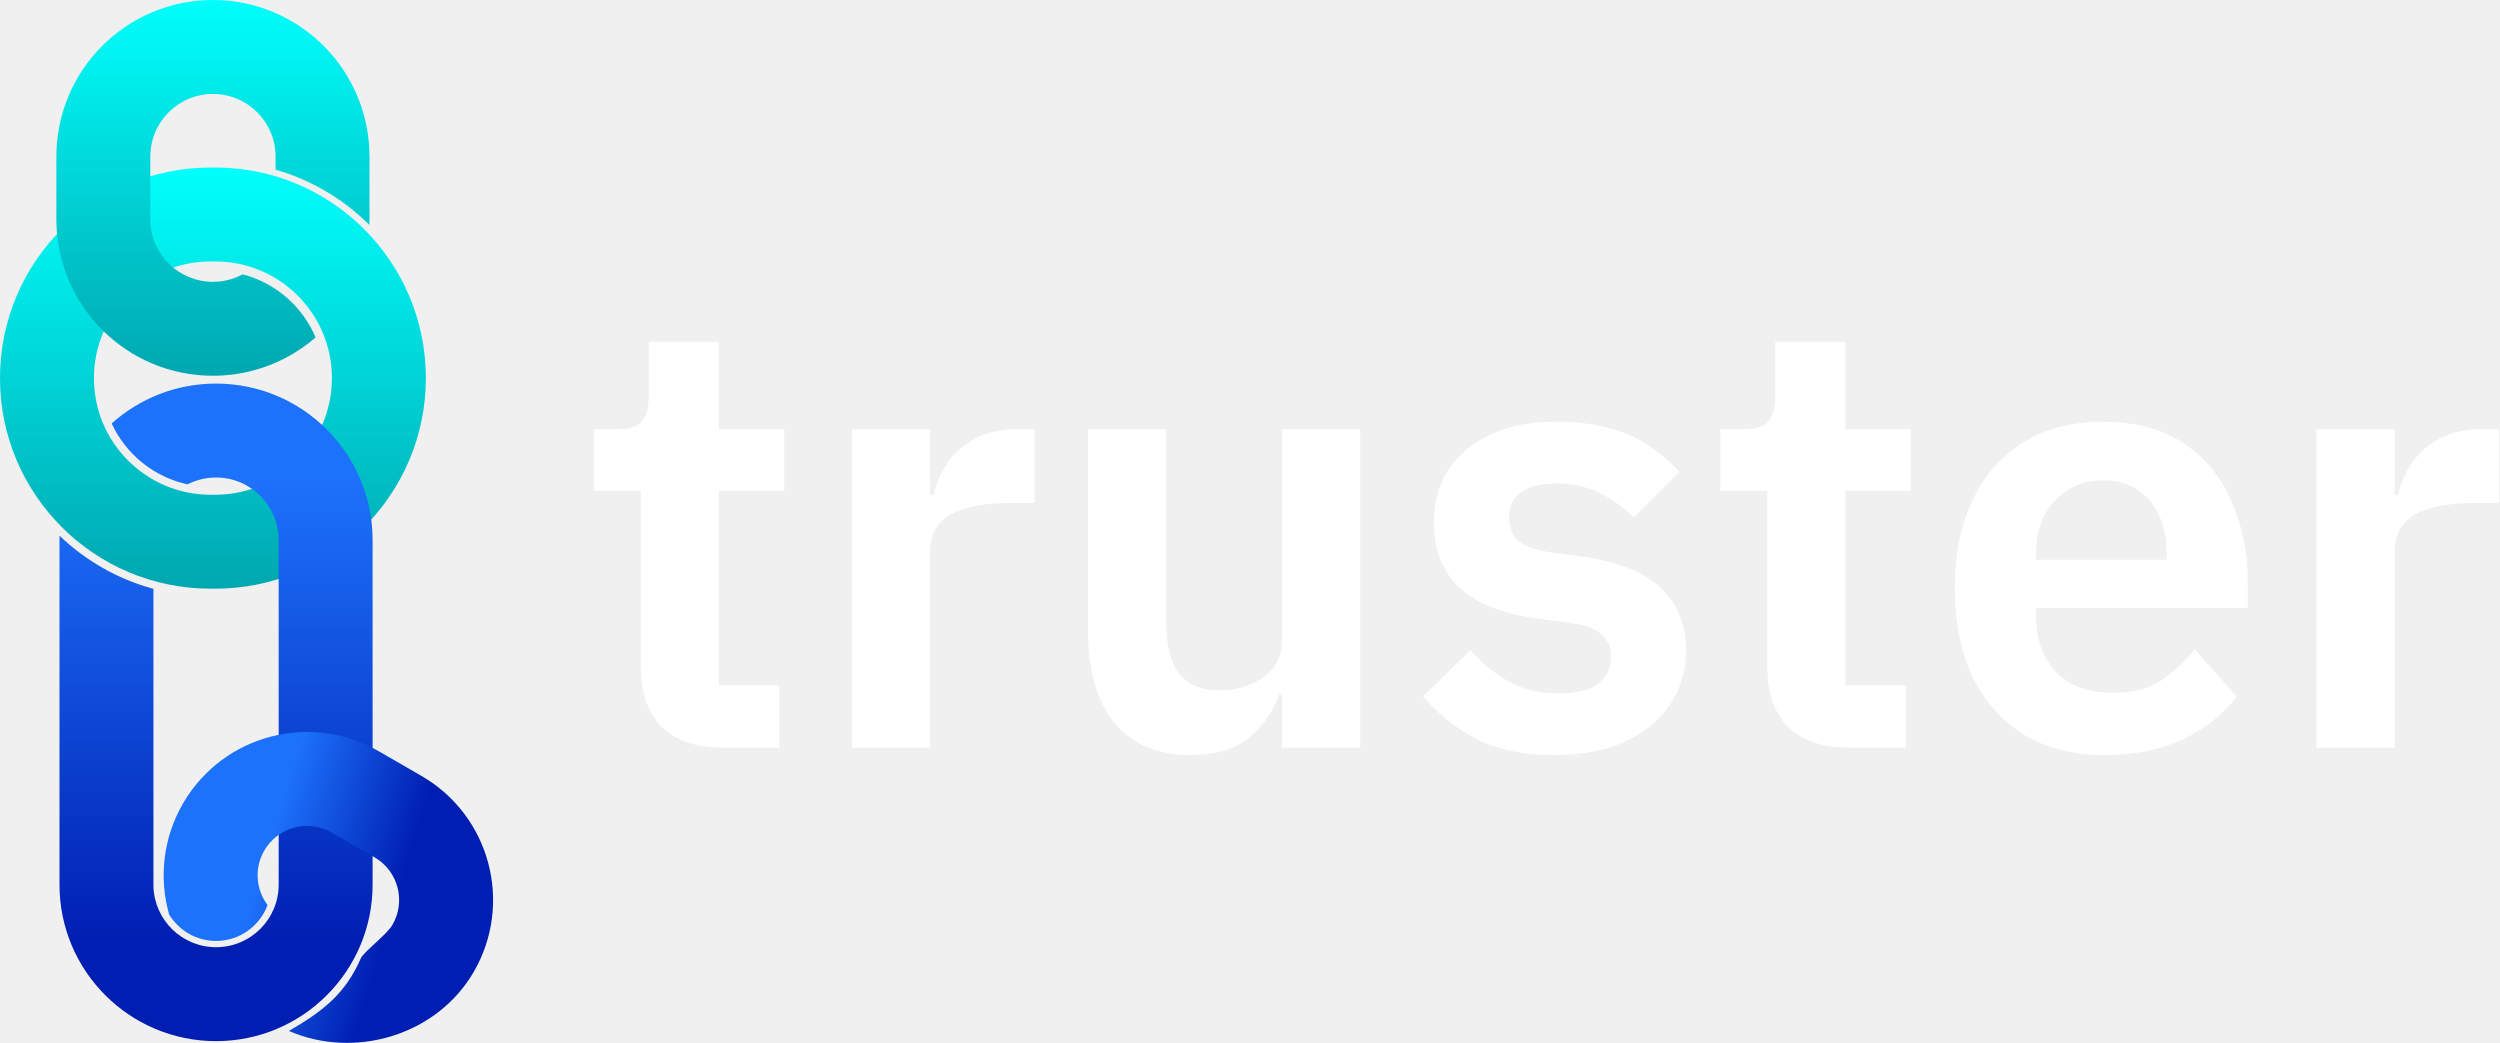
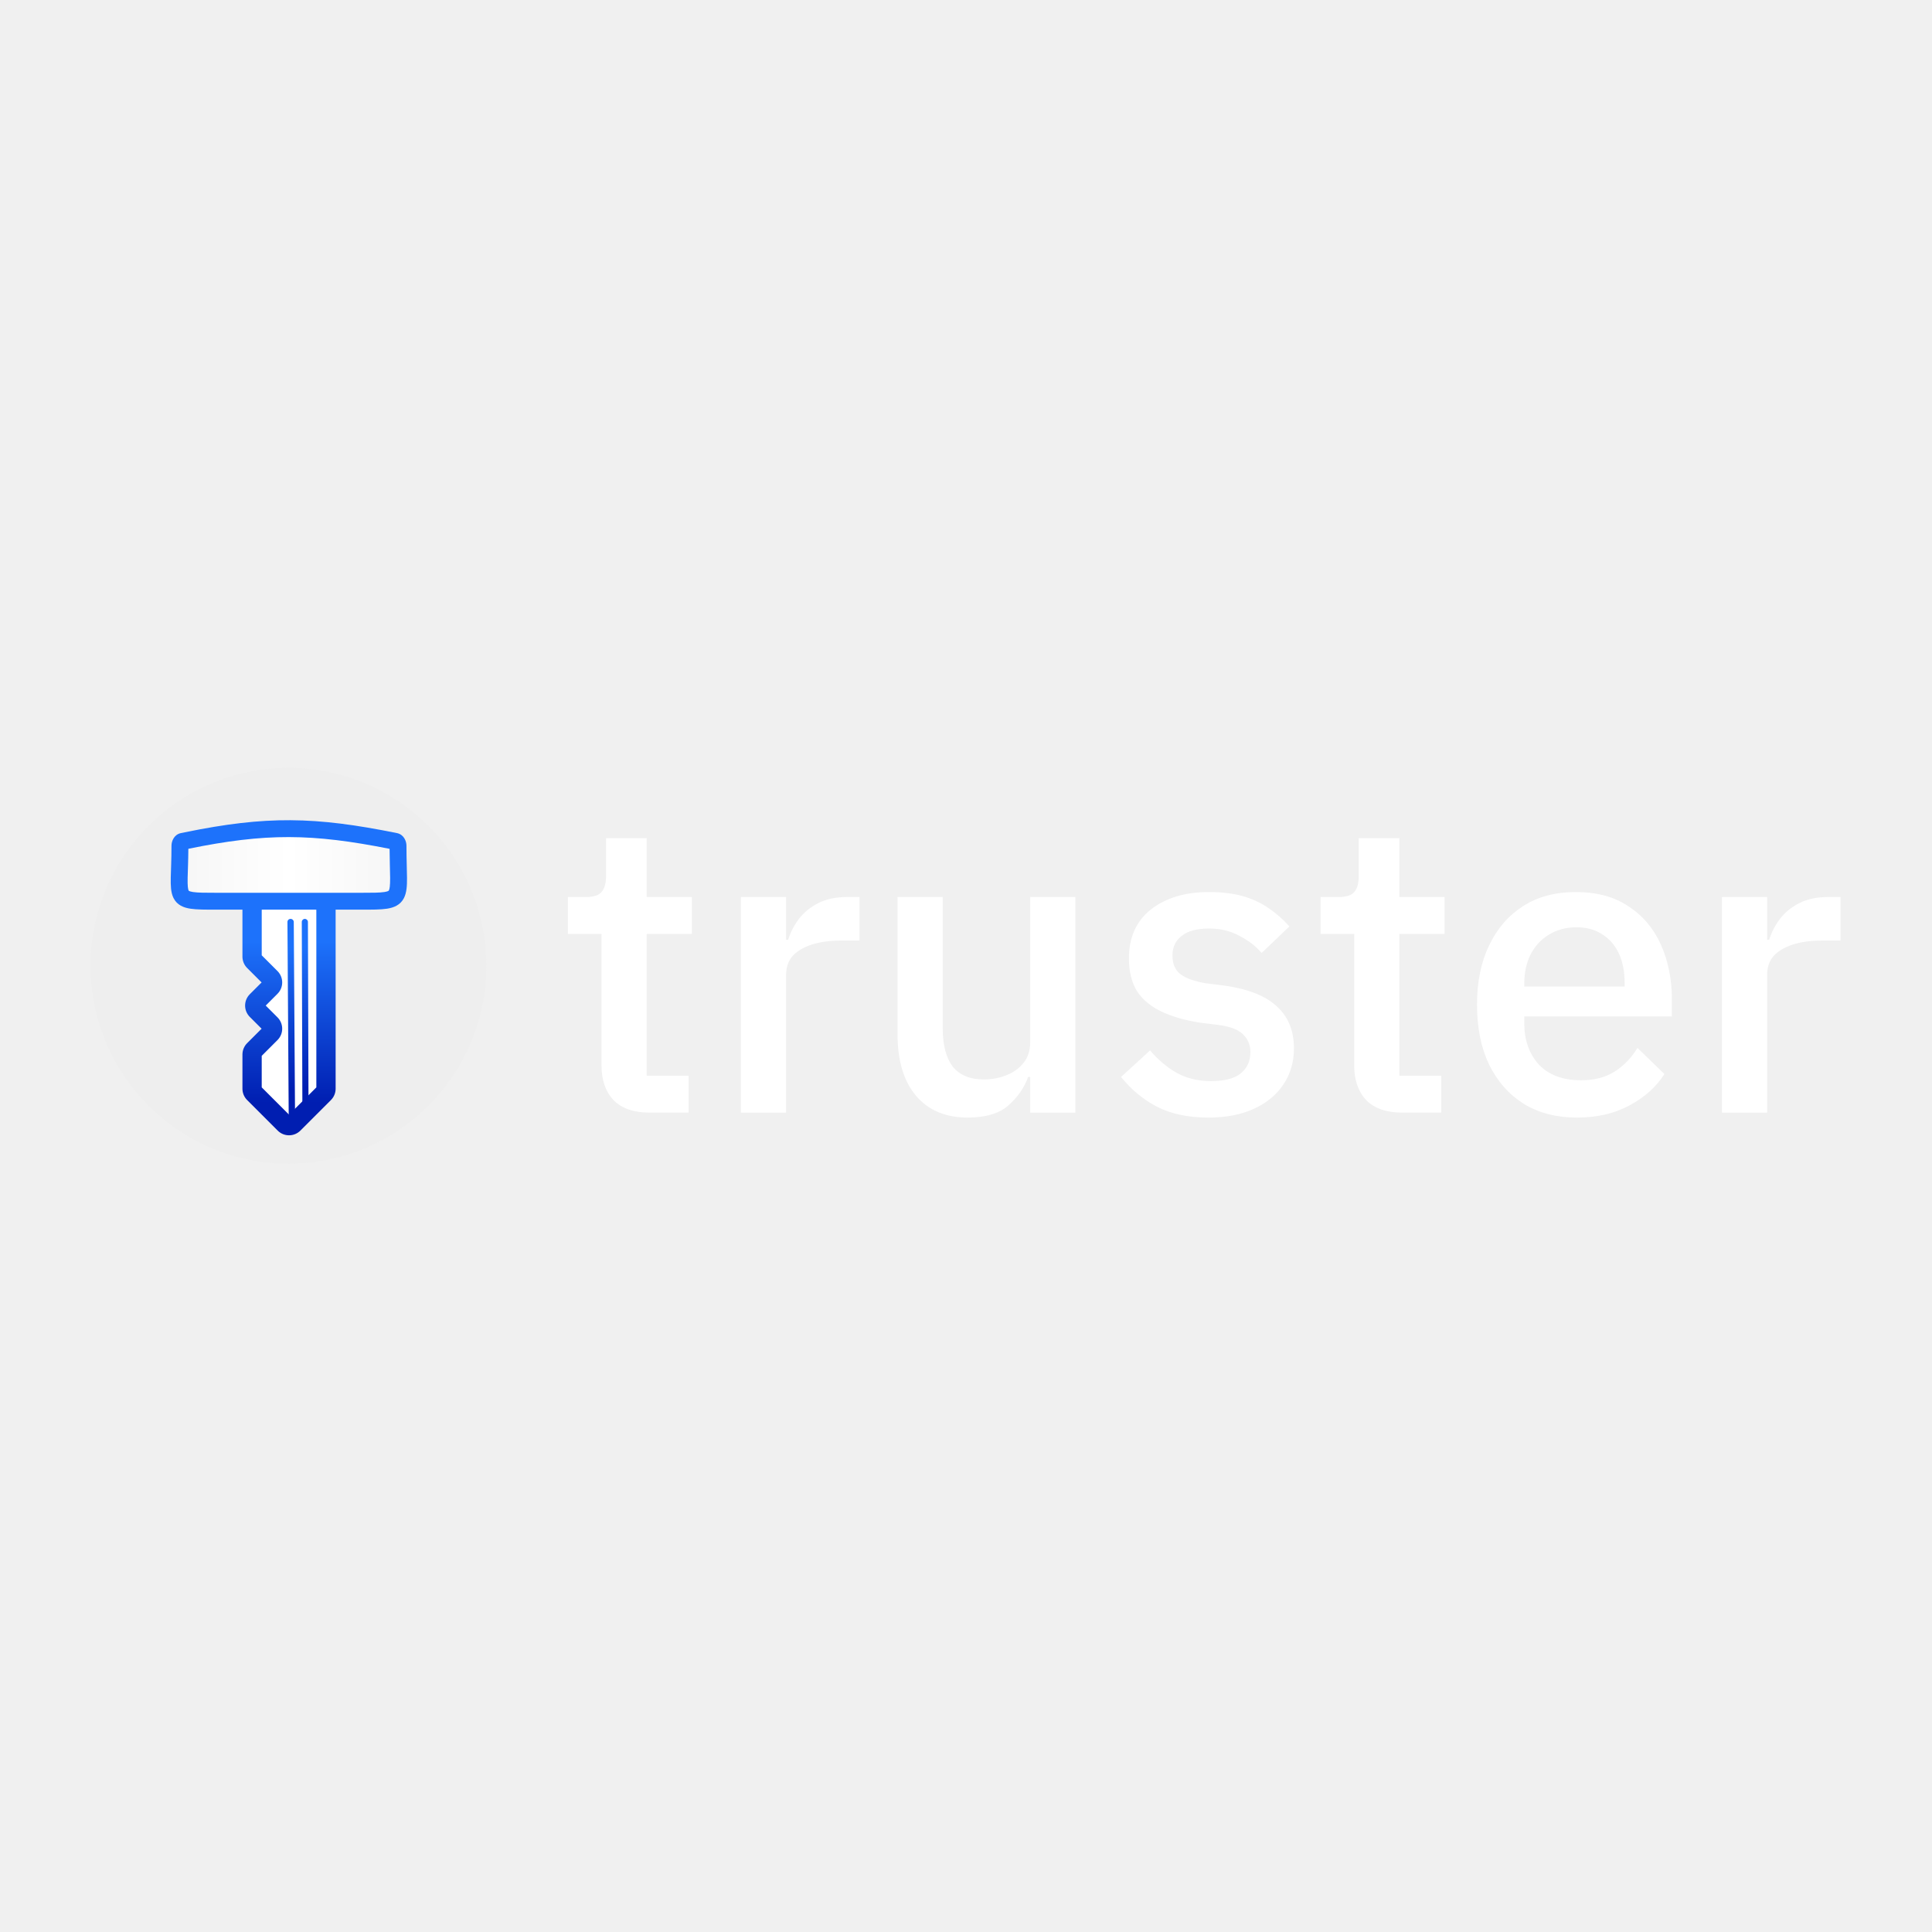
- <svg xmlns="http://www.w3.org/2000/svg" width="863" height="360" viewBox="87 323 863 360" fill="none">
-   <g transform="translate(20 0)">
-     <path d="M893.624 581.108H866.656V471.129H893.624V493.883H894.678C895.661 489.95 897.276 486.298 899.524 482.927C901.911 479.416 905.072 476.607 909.005 474.5C913.078 472.253 917.994 471.129 923.753 471.129H929.652V496.622H921.224C915.185 496.622 910.058 497.254 905.844 498.518C901.771 499.642 898.681 501.468 896.574 503.996C894.608 506.384 893.624 509.615 893.624 513.688V581.108Z" fill="white" />
-     <path d="M793.626 583.635C782.811 583.635 773.541 581.318 765.815 576.683C758.09 571.907 752.121 565.235 747.907 556.667C743.834 547.959 741.797 537.705 741.797 525.907C741.797 514.389 743.834 504.346 747.907 495.778C751.98 487.07 757.809 480.398 765.394 475.763C772.979 470.987 782.109 468.6 792.783 468.6C804.301 468.6 813.712 471.128 821.016 476.184C828.46 481.241 833.938 487.983 837.449 496.41C841.101 504.697 842.927 513.898 842.927 524.011V532.859H769.818V535.598C769.818 543.464 772.066 549.855 776.56 554.771C781.055 559.687 787.727 562.145 796.576 562.145C803.177 562.145 808.655 560.74 813.009 557.931C817.364 554.982 821.226 551.4 824.597 547.186L839.135 563.409C834.64 569.449 828.46 574.365 820.594 578.157C812.869 581.809 803.88 583.635 793.626 583.635ZM793.205 488.826C788.429 488.826 784.286 489.949 780.774 492.197C777.263 494.304 774.524 497.323 772.557 501.256C770.731 505.049 769.818 509.473 769.818 514.53V516.215H814.906V514.319C814.906 509.122 814.063 504.697 812.377 501.046C810.692 497.253 808.234 494.304 805.003 492.197C801.773 489.949 797.84 488.826 793.205 488.826Z" fill="white" />
-     <path d="M724.916 581.107H705.533C696.263 581.107 689.17 578.72 684.254 573.944C679.478 569.028 677.09 562.075 677.09 553.086V492.408H660.867V471.128H669.295C673.368 471.128 676.107 470.215 677.512 468.389C679.057 466.423 679.829 463.544 679.829 459.751V441H704.058V471.128H726.602V492.408H704.058V559.617H724.916V581.107Z" fill="white" />
-     <path d="M603.727 583.635C593.193 583.635 584.344 581.88 577.181 578.368C570.017 574.716 563.697 569.73 558.219 563.409L574.652 547.397C578.726 552.032 583.15 555.684 587.926 558.353C592.842 561.021 598.46 562.356 604.781 562.356C611.242 562.356 615.877 561.232 618.686 558.985C621.636 556.737 623.111 553.647 623.111 549.714C623.111 546.484 622.057 543.956 619.95 542.13C617.984 540.163 614.543 538.829 609.627 538.127L598.671 536.652C590.805 535.669 584.133 533.843 578.655 531.174C573.178 528.505 569.034 524.853 566.225 520.218C563.416 515.583 562.011 509.965 562.011 503.363C562.011 492.688 565.804 484.261 573.388 478.081C581.114 471.76 591.227 468.6 603.727 468.6C610.891 468.6 617.001 469.302 622.057 470.706C627.254 471.971 631.819 473.937 635.752 476.606C639.685 479.134 643.337 482.224 646.708 485.876L630.906 501.678C627.676 498.307 623.813 495.497 619.318 493.25C614.824 491.003 609.908 489.879 604.57 489.879C598.952 489.879 594.738 490.933 591.929 493.039C589.26 495.006 587.926 497.745 587.926 501.256C587.926 504.908 588.979 507.717 591.086 509.684C593.333 511.51 597.056 512.844 602.253 513.687L613.419 515.162C625.498 516.847 634.418 520.429 640.176 525.907C646.076 531.244 649.025 538.478 649.025 547.608C649.025 554.631 647.129 560.881 643.337 566.359C639.685 571.837 634.418 576.121 627.535 579.211C620.793 582.16 612.857 583.635 603.727 583.635Z" fill="white" />
-     <path d="M509.577 581.108V562.778H508.523C506.697 568.256 503.397 573.102 498.621 577.316C493.846 581.529 486.893 583.636 477.763 583.636C466.526 583.636 457.818 579.914 451.638 572.47C445.598 564.885 442.578 554.28 442.578 540.656V471.129H469.546V537.917C469.546 545.502 471.021 551.331 473.971 555.404C476.92 559.337 481.626 561.303 488.087 561.303C491.598 561.303 494.969 560.671 498.2 559.407C501.571 558.143 504.31 556.247 506.417 553.719C508.523 551.05 509.577 547.749 509.577 543.816V471.129H536.545V581.108H509.577Z" fill="white" />
-     <path d="M388.097 581.108H361.129V471.129H388.097V493.883H389.15C390.134 489.95 391.749 486.298 393.996 482.927C396.384 479.416 399.544 476.607 403.477 474.5C407.55 472.253 412.467 471.129 418.225 471.129H424.125V496.622H415.697C409.657 496.622 404.531 497.254 400.317 498.518C396.244 499.642 393.153 501.468 391.047 503.996C389.08 506.384 388.097 509.615 388.097 513.688V581.108Z" fill="white" />
-     <path d="M336.049 581.107H316.666C307.396 581.107 300.302 578.72 295.386 573.944C290.611 569.028 288.223 562.075 288.223 553.086V492.408H272V471.128H280.428C284.501 471.128 287.24 470.215 288.644 468.389C290.189 466.423 290.962 463.544 290.962 459.751V441H315.191V471.128H337.735V492.408H315.191V559.617H336.049V581.107Z" fill="white" />
-   </g>
-   <path d="M159.691 413.256C137.454 413.256 119.427 431.283 119.427 453.52C119.427 475.757 137.454 493.784 159.691 493.784L161.313 493.784L161.833 493.78C183.83 493.502 201.576 475.583 201.576 453.52C201.576 431.283 183.55 413.256 161.313 413.256L159.691 413.256ZM161.313 380.829C201.459 380.829 234.004 413.374 234.004 453.52C234.004 493.666 201.459 526.211 161.313 526.211L159.691 526.211C119.545 526.211 87 493.666 87 453.52C87 413.374 119.545 380.829 159.691 380.829L161.313 380.829Z" fill="url(#paint0_linear_1951_393)" />
-   <path d="M160.503 323C190.351 323 214.548 347.197 214.548 377.046V398.664C214.548 399.326 214.535 399.985 214.512 400.641C205.617 391.783 194.524 385.13 182.121 381.576V377.046C182.121 365.107 172.442 355.428 160.503 355.428C148.564 355.428 138.885 365.106 138.885 377.046V398.664L138.892 399.222C139.188 410.903 148.75 420.282 160.503 420.282C164.214 420.282 167.707 419.346 170.759 417.698C182.145 420.648 191.433 428.804 195.934 439.476C186.447 447.719 174.058 452.709 160.503 452.709C130.655 452.709 106.457 428.512 106.457 398.664V377.046C106.457 347.197 130.654 323 160.503 323Z" fill="url(#paint1_linear_1951_393)" />
-   <path d="M161.581 455.41C191.429 455.41 215.626 479.608 215.626 509.456V628.356C215.626 658.205 191.429 682.401 161.581 682.401C131.733 682.401 107.535 658.205 107.535 628.356V509.456C107.535 508.949 107.543 508.443 107.557 507.938C116.528 516.529 127.617 522.925 139.963 526.263V628.356L139.97 628.914C140.266 640.596 149.828 649.975 161.581 649.975C173.52 649.974 183.199 640.296 183.199 628.356V509.456C183.199 497.517 173.52 487.838 161.581 487.838C158.041 487.838 154.7 488.688 151.751 490.196C140.083 487.685 130.428 479.756 125.554 469.17C135.115 460.614 147.74 455.41 161.581 455.41Z" fill="url(#paint2_linear_1951_393)" />
-   <path d="M150.455 599.87C164.266 576.635 194.235 568.759 217.712 582.314L232.473 590.836C256.135 604.497 264.242 634.754 250.581 658.416C237.881 680.413 209.468 688.769 186.716 678.89C198.335 672.134 206.172 666.189 211.577 653.759C212.475 651.692 220.383 645.671 222.274 642.581L222.498 642.203C227.205 634.05 224.412 623.626 216.259 618.919L201.498 610.397C193.346 605.69 182.922 608.483 178.215 616.635C174.693 622.736 175.37 630.108 179.351 635.406C176.698 642.646 169.746 647.813 161.586 647.813C154.712 647.813 148.696 644.147 145.384 638.664C141.862 626.25 143.17 612.48 150.132 600.422L150.455 599.87Z" fill="url(#paint3_linear_1951_393)" />
+ <svg xmlns="http://www.w3.org/2000/svg" width="1024" height="1024" viewBox="0 0 1024 1024" fill="none">
+   <path d="M936.616 589.702H912.664V475.434H936.616V498.068H937.715C938.887 494.259 940.718 490.669 943.209 487.3C945.846 483.784 949.288 480.927 953.537 478.73C957.785 476.532 962.986 475.434 969.139 475.434H975.512V498.507H966.063C959.763 498.507 954.416 499.239 950.021 500.704C945.626 502.169 942.257 504.22 939.913 506.857C937.715 509.494 936.616 512.791 936.616 516.746V589.702Z" fill="white" />
+   <path d="M835.811 592.341C824.97 592.341 815.594 589.924 807.683 585.089C799.772 580.108 793.619 573.15 789.224 564.213C784.976 555.277 782.852 544.729 782.852 532.57C782.852 520.411 784.976 509.936 789.224 501.146C793.473 492.21 799.479 485.251 807.243 480.27C815.008 475.289 824.31 472.799 835.151 472.799C846.432 472.799 855.807 475.363 863.279 480.49C870.897 485.471 876.61 492.283 880.419 500.926C884.228 509.57 886.133 519.165 886.133 529.713V538.723H807.903V542.459C807.903 551.248 810.466 558.5 815.594 564.213C820.868 569.78 828.339 572.564 838.008 572.564C845.04 572.564 850.973 571.026 855.807 567.949C860.642 564.873 864.671 560.698 867.894 555.424L882.177 569.268C877.782 576.153 871.556 581.72 863.499 585.968C855.588 590.217 846.358 592.341 835.811 592.341ZM835.591 491.477C830.024 491.477 825.116 492.796 820.868 495.433C816.766 497.923 813.543 501.439 811.199 505.981C809.001 510.376 807.903 515.503 807.903 521.363V522.901H861.081V520.704C861.081 514.844 860.056 509.716 858.005 505.321C855.954 500.926 853.024 497.557 849.215 495.213C845.406 492.723 840.865 491.477 835.591 491.477Z" fill="white" />
+   <path d="M763.896 589.701H743.02C734.816 589.701 728.516 587.503 724.121 583.108C719.873 578.567 717.749 572.414 717.749 564.65V494.99H699.949V475.433H709.618C713.574 475.433 716.284 474.554 717.749 472.796C719.36 471.038 720.166 468.181 720.166 464.225V444.229H741.701V475.433H765.653V494.99H741.701V570.143H763.896V589.701Z" fill="white" />
+   <path d="M640.546 592.341C629.852 592.341 620.769 590.437 613.298 586.628C605.973 582.819 599.6 577.545 594.18 570.806L609.562 556.742C613.81 561.723 618.498 565.678 623.626 568.608C628.9 571.538 634.979 573.003 641.865 573.003C648.897 573.003 654.097 571.685 657.467 569.048C660.983 566.264 662.741 562.455 662.741 557.621C662.741 553.959 661.495 550.882 659.005 548.392C656.661 545.901 652.486 544.217 646.479 543.338L635.932 542.019C628.314 540.847 621.648 538.943 615.935 536.306C610.221 533.669 605.826 530.079 602.75 525.538C599.82 520.85 598.355 514.99 598.355 507.958C598.355 496.824 602.237 488.181 610.001 482.028C617.912 475.875 628.167 472.799 640.766 472.799C647.651 472.799 653.658 473.531 658.785 474.996C663.913 476.461 668.454 478.585 672.41 481.369C676.365 484.006 680.027 487.229 683.397 491.038L668.674 505.102C665.744 501.586 661.862 498.582 657.027 496.092C652.339 493.455 646.919 492.137 640.766 492.137C634.32 492.137 629.486 493.455 626.263 496.092C623.04 498.582 621.428 502.025 621.428 506.42C621.428 510.815 622.82 514.111 625.603 516.309C628.533 518.506 633.002 520.118 639.008 521.143L649.556 522.462C662.155 524.366 671.311 528.102 677.024 533.669C682.884 539.089 685.814 546.414 685.814 555.643C685.814 562.968 683.91 569.414 680.101 574.981C676.438 580.401 671.238 584.65 664.499 587.726C657.76 590.803 649.776 592.341 640.546 592.341Z" fill="white" />
+   <path d="M546.034 589.702V570.804H544.935C542.884 576.517 539.368 581.571 534.387 585.966C529.553 590.215 522.374 592.339 512.852 592.339C501.279 592.339 492.196 588.53 485.603 580.912C479.011 573.148 475.715 562.234 475.715 548.17V475.434H499.667V545.093C499.667 553.883 501.425 560.622 504.941 565.31C508.604 569.851 514.097 572.122 521.422 572.122C525.671 572.122 529.626 571.39 533.288 569.925C537.097 568.46 540.174 566.262 542.518 563.332C544.862 560.402 546.034 556.74 546.034 552.345V475.434H569.986V589.702H546.034Z" fill="white" />
+   <path d="M416.652 589.702H392.699V475.434H416.652V498.068H417.75C418.922 494.259 420.754 490.669 423.244 487.3C425.881 483.784 429.324 480.927 433.572 478.73C437.821 476.532 443.021 475.434 449.174 475.434H455.547V498.507H446.098C439.798 498.507 434.451 499.239 430.056 500.704C425.661 502.169 422.292 504.22 419.948 506.857C417.75 509.494 416.652 512.791 416.652 516.746V589.702Z" fill="white" />
+   <path d="M364.954 589.701H344.078C335.874 589.701 329.575 587.503 325.18 583.108C320.932 578.567 318.807 572.414 318.807 564.65V494.99H301.008V475.433H310.677C314.632 475.433 317.342 474.554 318.807 472.796C320.419 471.038 321.225 468.181 321.225 464.225V444.229H342.76V475.433H366.712V494.99H342.76V570.143H364.954V589.701Z" fill="white" />
+   <circle cx="152.883" cy="511.883" r="104.883" fill="#EEEEEE" />
+   <rect x="138.34" y="481.691" width="29.519" height="108.685" rx="2" fill="white" />
+   <path d="M95.361 448.217C95.361 447.078 95.985 446.105 96.814 445.933C140.556 436.817 165.764 437.096 209.493 445.94C210.325 446.109 210.953 447.083 210.953 448.226C210.953 477.666 215.199 477.666 191.295 477.666H115.019C90.429 477.666 95.361 477.666 95.361 448.217Z" fill="url(#paint0_linear_2000_468)" />
+   <path d="M206.489 449.899C165.325 441.726 140.958 441.48 99.831 449.878C99.79 456.47 99.519 461.726 99.451 465.326C99.412 467.36 99.436 468.869 99.552 470.033C99.669 471.208 99.857 471.751 99.973 471.984C100.035 472.108 100.062 472.142 100.205 472.223C100.454 472.364 101.027 472.596 102.257 472.785C104.828 473.18 108.704 473.193 115.023 473.193H191.299C197.446 473.193 201.233 473.18 203.769 472.786C206.113 472.422 206.123 471.926 206.13 471.912C206.496 471.213 206.8 469.59 206.775 465.273C206.763 463.258 206.692 460.912 206.622 458.054C206.563 455.653 206.505 452.943 206.489 449.899ZM215.43 448.226C215.43 451.852 215.495 455.031 215.564 457.834C215.633 460.61 215.707 463.095 215.72 465.22C215.743 469.182 215.615 473.079 214.055 476.06C212.135 479.727 208.718 481.07 205.141 481.626C201.75 482.152 197.104 482.138 191.299 482.138H115.023C109.048 482.138 104.318 482.152 100.899 481.626C97.302 481.074 93.844 479.728 91.972 475.985C91.169 474.377 90.82 472.62 90.651 470.92C90.48 469.208 90.467 467.265 90.507 465.158C90.59 460.773 90.893 455.568 90.893 448.217C90.893 445.905 92.2 442.326 95.905 441.554L97.971 441.128C141.081 432.32 166.783 432.738 210.384 441.556C214.113 442.311 215.43 445.909 215.43 448.226Z" fill="#1D72FB" />
+   <path d="M177.89 577.034C177.89 579.293 176.993 581.459 175.396 583.056L159.216 599.235C155.891 602.561 150.499 602.561 147.174 599.235L130.994 583.056C129.397 581.459 128.5 579.293 128.5 577.034V558.908C128.5 556.65 129.397 554.484 130.994 552.887L138.646 545.235L132.405 538.994C129.08 535.668 129.08 530.276 132.405 526.951L138.646 520.71L130.994 513.058C129.397 511.461 128.5 509.295 128.5 507.036V481.879H138.719V506.331L147.076 514.688C150.401 518.014 150.401 523.406 147.076 526.731L140.835 532.972L147.076 539.213C150.401 542.539 150.401 547.93 147.076 551.256L138.719 559.613V576.329L153.195 590.805L167.672 576.329V481.879H177.89V577.034Z" fill="url(#paint1_linear_2000_468)" />
+   <path d="M161.574 487.027C162.473 487.025 163.203 487.75 163.206 488.647L163.531 590.056C163.534 590.954 162.808 591.684 161.91 591.687C161.012 591.689 160.281 590.964 160.278 590.067L159.953 488.658C159.95 487.76 160.676 487.03 161.574 487.027Z" fill="url(#paint2_linear_2000_468)" />
+   <path d="M154.014 487.027C154.94 487.022 155.696 487.744 155.702 488.641L156.373 590.947C156.379 591.844 155.632 592.575 154.706 592.581C153.78 592.587 153.025 591.864 153.019 590.968L152.348 488.662C152.342 487.765 153.088 487.033 154.014 487.027Z" fill="url(#paint3_linear_2000_468)" />
  <defs>
-     <linearGradient id="paint0_linear_1951_393" x1="160.502" y1="380.829" x2="160.502" y2="526.211" gradientUnits="userSpaceOnUse">
-       <stop stop-color="#00FFFC" />
-       <stop offset="1" stop-color="#00A7B0" />
+     <linearGradient id="paint0_linear_2000_468" x1="94.957" y1="458.433" x2="211.245" y2="458.433" gradientUnits="userSpaceOnUse">
+       <stop stop-color="#F6F6F6" />
+       <stop offset="0.5" stop-color="white" />
+       <stop offset="1" stop-color="#F6F6F6" />
    </linearGradient>
-     <linearGradient id="paint1_linear_1951_393" x1="160.503" y1="323" x2="160.503" y2="452.709" gradientUnits="userSpaceOnUse">
-       <stop stop-color="#00FFFC" />
-       <stop offset="1" stop-color="#00A7B0" />
-     </linearGradient>
-     <linearGradient id="paint2_linear_1951_393" x1="161.581" y1="487.837" x2="161.581" y2="649.974" gradientUnits="userSpaceOnUse">
+     <linearGradient id="paint1_linear_2000_468" x1="153.195" y1="499" x2="153.195" y2="584.608" gradientUnits="userSpaceOnUse">
      <stop stop-color="#1D72FB" />
      <stop offset="1" stop-color="#001EB1" />
    </linearGradient>
-     <linearGradient id="paint3_linear_1951_393" x1="179.684" y1="614.089" x2="226.053" y2="628.016" gradientUnits="userSpaceOnUse">
+     <linearGradient id="paint2_linear_2000_468" x1="161.742" y1="501.979" x2="161.742" y2="576.735" gradientUnits="userSpaceOnUse">
+       <stop stop-color="#1D72FB" />
+       <stop offset="1" stop-color="#001EB1" />
+     </linearGradient>
+     <linearGradient id="paint3_linear_2000_468" x1="154.36" y1="502.106" x2="154.36" y2="577.502" gradientUnits="userSpaceOnUse">
      <stop stop-color="#1D72FB" />
      <stop offset="1" stop-color="#001EB1" />
    </linearGradient>
  </defs>
</svg>
